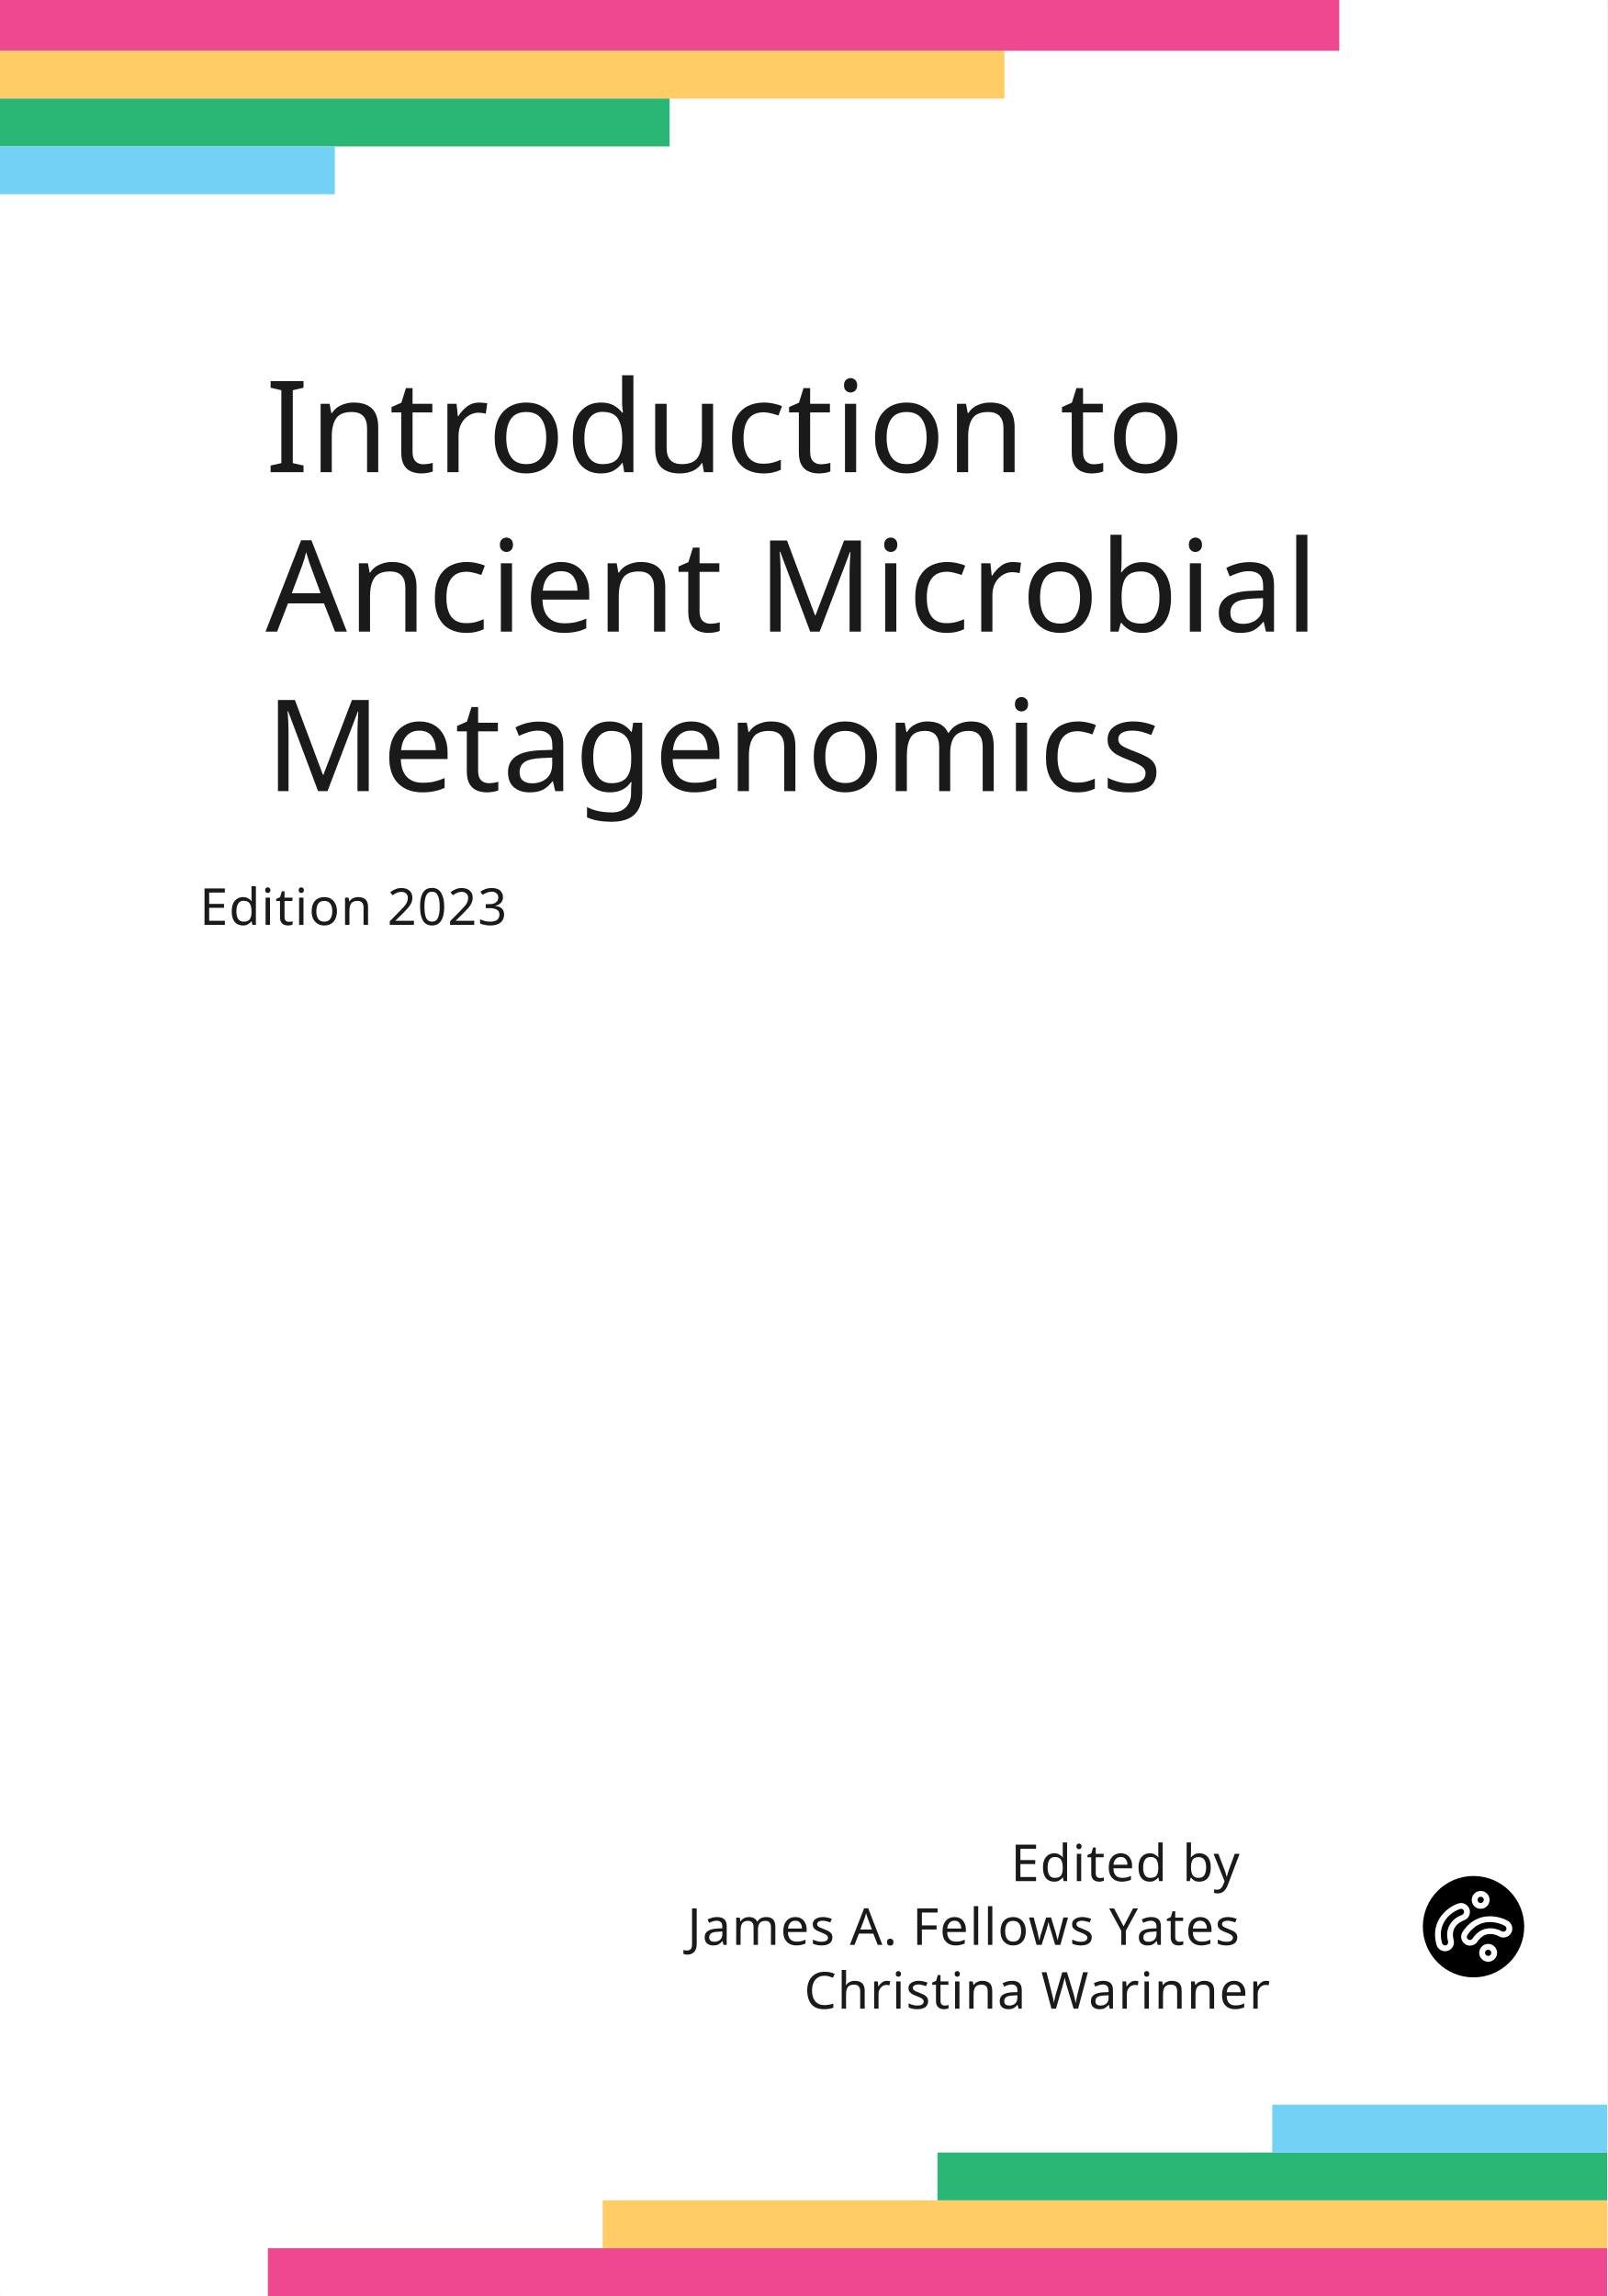
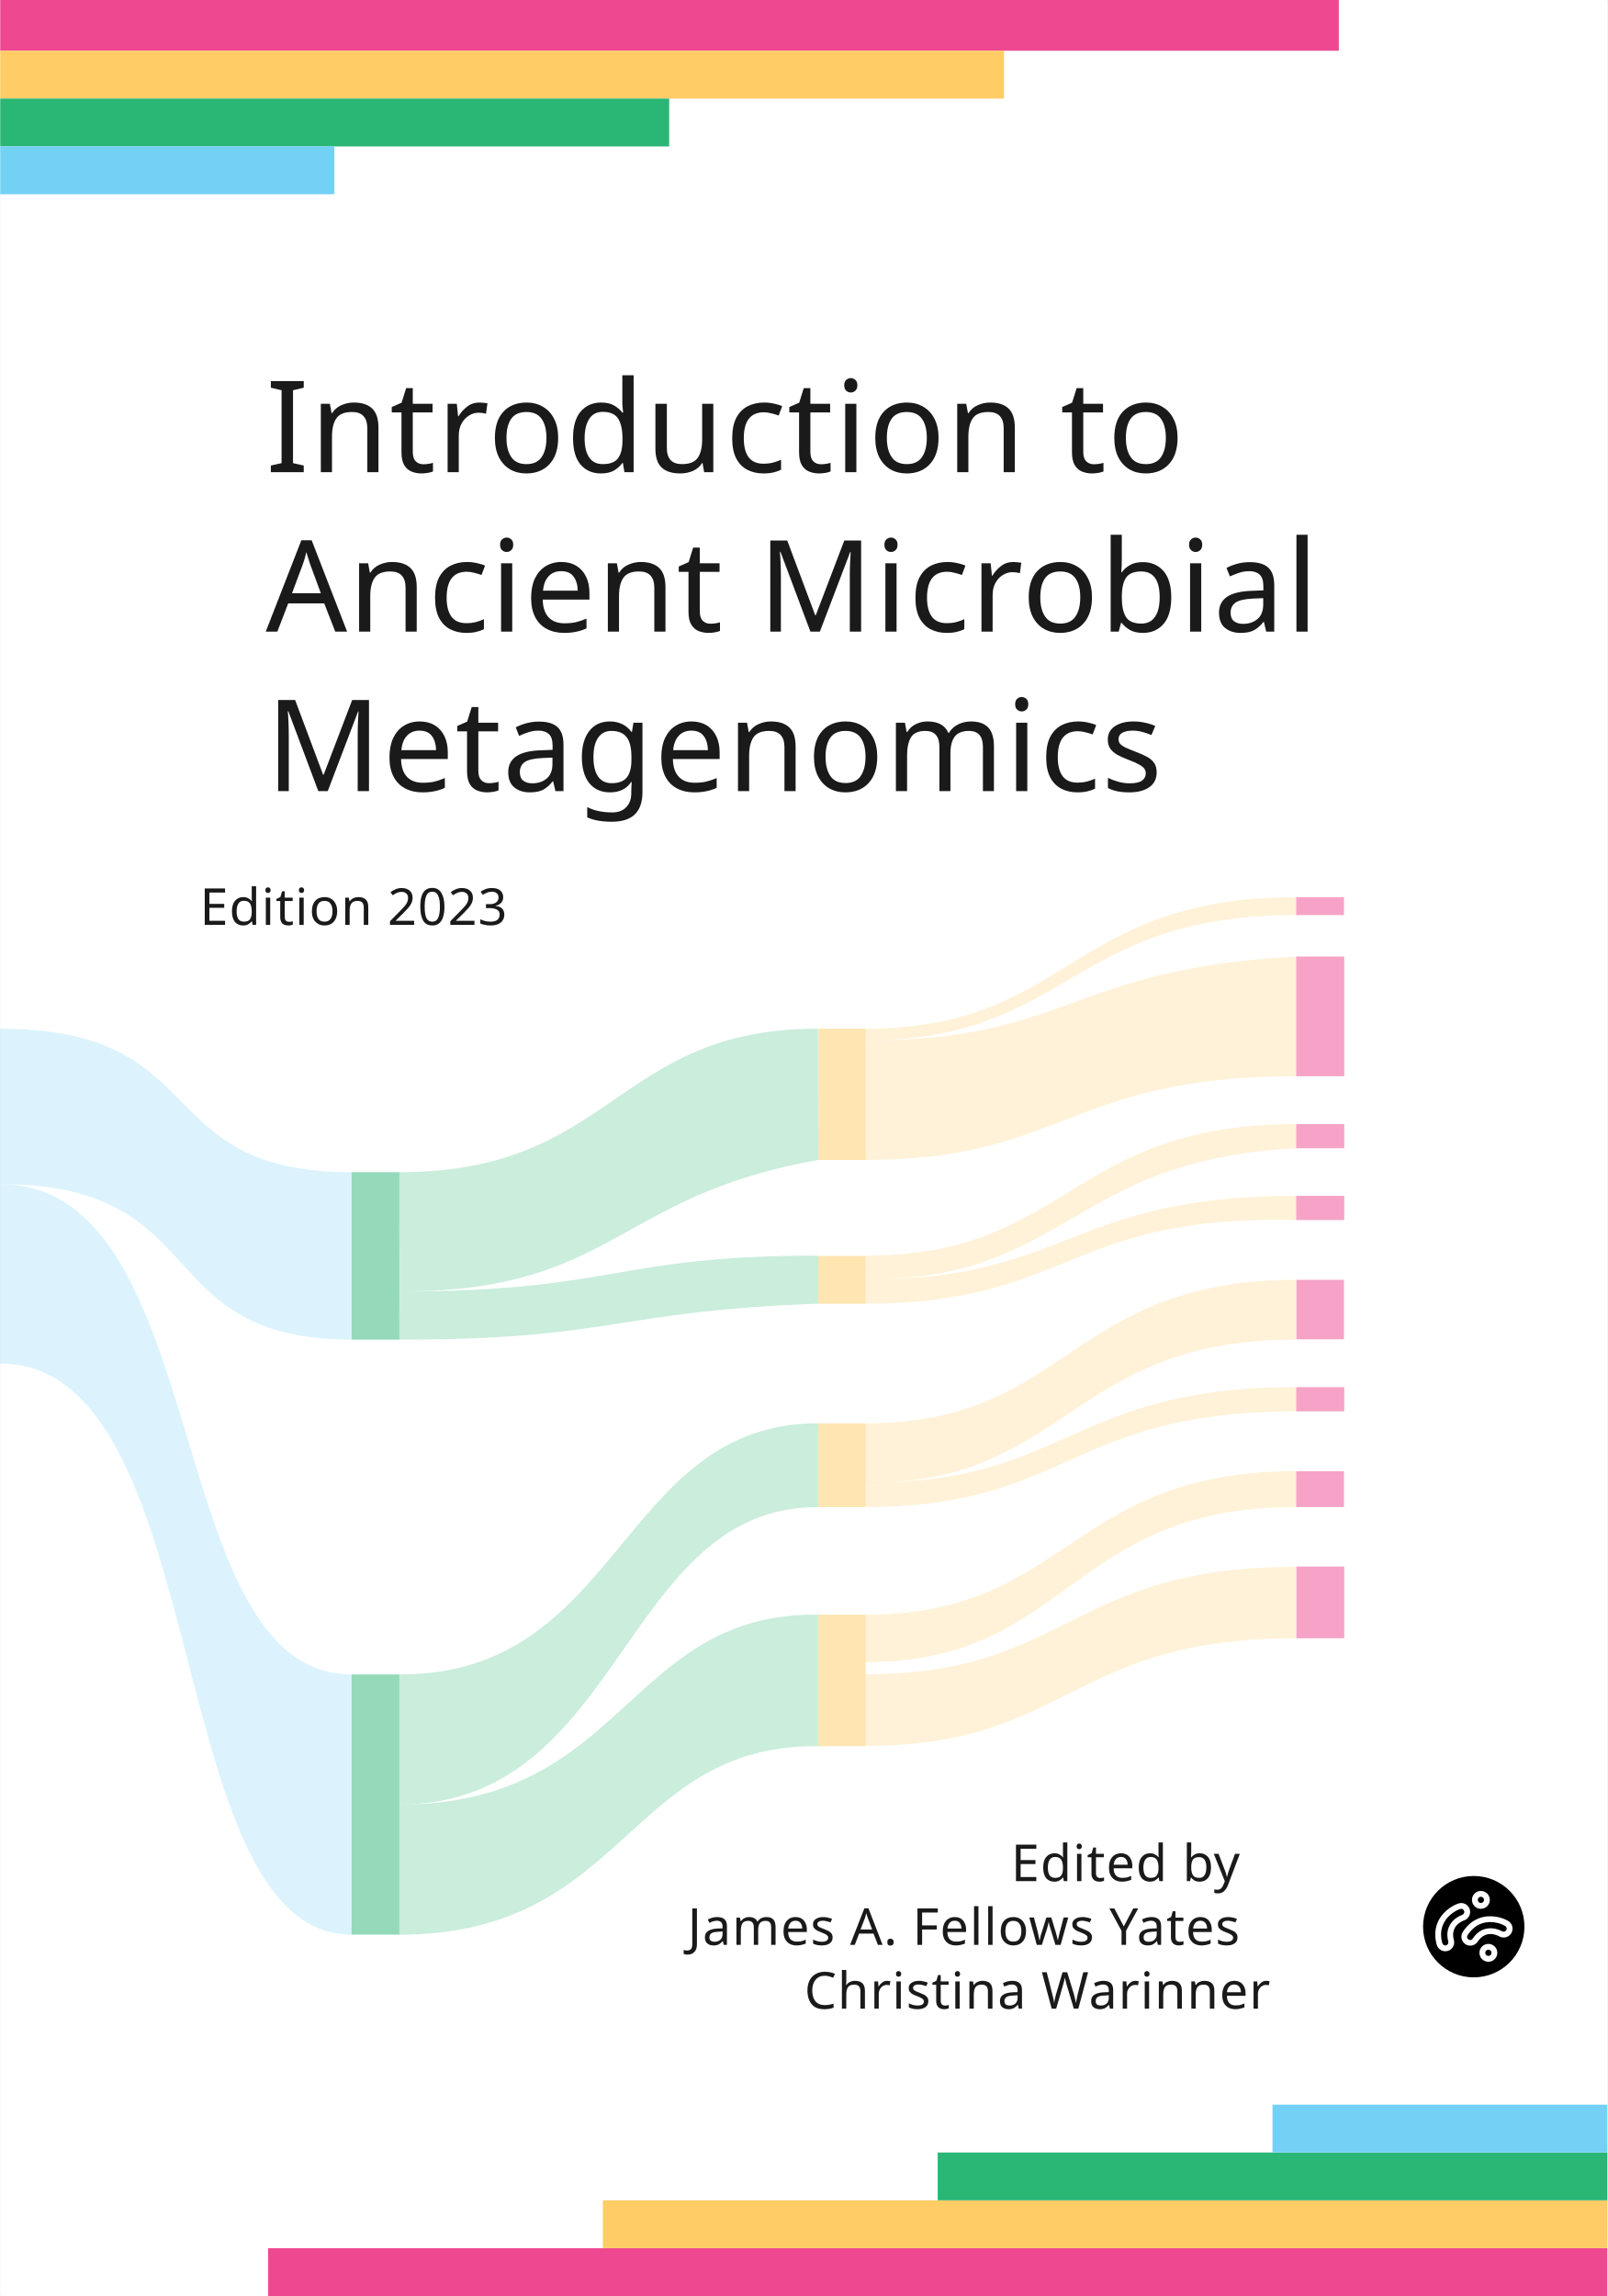
- <svg xmlns="http://www.w3.org/2000/svg" width="177.8mm" height="254mm" viewBox="0 0 177.8 254" version="1.1" id="svg1" xml:space="preserve">
-   <defs id="defs1" />
-   <g id="layer1" transform="translate(-197.9083)">
+ <svg xmlns="http://www.w3.org/2000/svg" width="177.825mm" height="254mm" viewBox="0 0 177.825 254" version="1.1" id="svg1">
+   <defs id="defs1">
+     <rect x="112.343" y="520" width="447.657" height="200" id="rect28" />
+     <rect x="112.343" y="159.023" width="447.657" height="612.134" id="rect23" />
+     <rect x="112.343" y="520" width="447.657" height="200" id="rect28-9" />
+   </defs>
+   <g id="layer1" transform="translate(-197.8833)">
    <rect style="fill:#ffffff;stroke:none;stroke-width:0.529;stroke-linecap:square;stroke-linejoin:round" id="rect1" width="177.8" height="254" x="197.908" y="0" ry="0.211" />
-     <rect style="fill:#ee4890;fill-opacity:1;stroke:none;stroke-width:0.529;stroke-linecap:square;stroke-linejoin:round" id="rect2" width="148.167" height="5.615" x="197.908" y="0" ry="0" />
-     <rect style="fill:#ffcc66;fill-opacity:1;stroke:none;stroke-width:0.529;stroke-linecap:square;stroke-linejoin:round" id="rect2-6" width="111.125" height="5.292" x="197.908" y="5.615" ry="0" />
-     <rect style="fill:#2ab675;fill-opacity:1;stroke:none;stroke-width:0.529;stroke-linecap:square;stroke-linejoin:round" id="rect2-6-2" width="74.083" height="5.292" x="197.908" y="10.907" ry="0" />
-     <rect style="fill:#74d1f6;fill-opacity:1;stroke:none;stroke-width:0.529;stroke-linecap:square;stroke-linejoin:round" id="rect2-6-2-3" width="37.042" height="5.292" x="197.908" y="16.198" ry="0" />
+     <rect style="fill:#ee4890;fill-opacity:1;stroke:none;stroke-width:0.529;stroke-linecap:square;stroke-linejoin:round" id="rect2" width="148.094" height="5.615" x="197.908" y="0" ry="0" />
+     <rect style="fill:#ffcc66;fill-opacity:1;stroke:none;stroke-width:0.529;stroke-linecap:square;stroke-linejoin:round" id="rect2-6" width="111.052" height="5.292" x="197.908" y="5.615" ry="0" />
+     <rect style="fill:#2ab675;fill-opacity:1;stroke:none;stroke-width:0.529;stroke-linecap:square;stroke-linejoin:round" id="rect2-6-2" width="74.011" height="5.292" x="197.908" y="10.907" ry="0" />
+     <rect style="fill:#74d1f6;fill-opacity:1;stroke:none;stroke-width:0.529;stroke-linecap:square;stroke-linejoin:round" id="rect2-6-2-3" width="36.969" height="5.292" x="197.908" y="16.198" ry="0" />
    <text xml:space="preserve" style="font-size:14.111px;line-height:normal;font-family:'Albert Sans';-inkscape-font-specification:'Albert Sans';text-align:end;text-decoration-color:#000000;letter-spacing:0.106px;text-anchor:end;fill:#1a1a1a;fill-opacity:1;stroke:none;stroke-width:0.529;stroke-linecap:square;stroke-linejoin:round" x="227.285" y="52.235" id="text4">
      <tspan style="font-size:14.111px;text-align:start;text-anchor:start;stroke-width:0.529" x="227.285" y="52.235" id="tspan12">Introduction to </tspan>
      <tspan style="font-size:14.111px;text-align:start;text-anchor:start;stroke-width:0.529" x="227.285" y="69.874" id="tspan16">Ancient Microbial</tspan>
      <tspan style="font-size:14.111px;text-align:start;text-anchor:start;stroke-width:0.529" x="227.285" y="87.513" id="tspan15">Metagenomics</tspan>
    </text>
    <text xml:space="preserve" style="font-size:5.644px;line-height:normal;font-family:'Albert Sans';-inkscape-font-specification:'Albert Sans';text-align:start;text-decoration-color:#000000;letter-spacing:0.106px;text-anchor:start;fill:#1a1a1a;fill-opacity:1;stroke:none;stroke-width:0.529;stroke-linecap:square;stroke-linejoin:round" x="345.962" y="201.044" id="text8">
      <tspan style="font-style:italic;font-size:5.644px;text-align:end;text-anchor:end;stroke-width:0.529" x="345.962" y="201.044" id="tspan18" />
      <tspan style="font-size:5.644px;text-align:end;text-anchor:end;stroke-width:0.529" x="345.962" y="208.099" id="tspan17">Edited by</tspan>
      <tspan style="font-size:5.644px;text-align:end;text-anchor:end;stroke-width:0.529" x="345.962" y="215.155" id="tspan11">James A. Fellows Yates</tspan>
      <tspan style="font-size:5.644px;text-align:end;text-anchor:end;stroke-width:0.529" x="347.754" y="222.21" id="tspan10">Christina Warinner </tspan>
-     </text>
-     <text xml:space="preserve" style="font-size:5.644px;line-height:normal;font-family:'Albert Sans';-inkscape-font-specification:'Albert Sans';text-align:start;text-decoration-color:#000000;letter-spacing:0.106px;text-anchor:start;fill:#1a1a1a;fill-opacity:1;stroke:none;stroke-width:0.529;stroke-linecap:square;stroke-linejoin:round" x="261.658" y="102.319" id="text8-9">
-       <tspan style="font-size:5.644px;text-align:end;text-anchor:end;stroke-width:0.529" x="261.764" y="102.319" id="tspan10-8">Edition 2023</tspan>
    </text>
    <g id="g8" transform="matrix(0.07533679,0,0,0.07533679,355.2822,207.4924)">
      <path class="cls-1" d="M 84.72,26.45 A 12.13,12.13 0 1 0 96.85,38.58 12.14,12.14 0 0 0 84.72,26.45 Z m 0,16.39 A 4.26,4.26 0 1 1 89,38.58 4.26,4.26 0 0 1 84.72,42.84 Z" id="path1" style="fill:#ffffff" />
      <path class="cls-1" d="M 94.89,98.34 A 12.13,12.13 0 1 0 107,110.47 12.15,12.15 0 0 0 94.89,98.34 Z m 0,16.39 a 4.26,4.26 0 1 1 4.25,-4.26 4.26,4.26 0 0 1 -4.25,4.26 z" id="path2" style="fill:#ffffff" />
      <path class="cls-1" d="M 69.43,51 A 12.11,12.11 0 0 0 54.09,43.44 c -10,3.41 -23.59,12.76 -28.95,27.92 -3,8.55 -3.18,18 -0.45,28 A 12.14,12.14 0 0 0 36.36,108.28 12.09,12.09 0 0 0 48,93.05 C 42.85,74.13 58.7,67.49 61.91,66.36 A 12.13,12.13 0 0 0 69.43,51 Z M 59.34,58.93 C 49.59,62.36 34.63,73.85 40.43,95.12 a 4.21,4.21 0 0 1 -0.41,3.2 4.17,4.17 0 0 1 -2.55,2 4.22,4.22 0 0 1 -5.18,-3 C 30,88.88 30.08,81 32.56,74 v 0 C 37,61.53 48.29,53.78 56.63,50.94 a 4.223,4.223 0 1 1 2.71,8 z" id="path3" style="fill:#ffffff" />
      <path class="cls-1" d="M 121.57,67.06 C 112.4,61.81 96.4,57.8 81.48,63.8 73.07,67.18 65.9,73.29 60.18,82 a 12.12,12.12 0 0 0 3.44,16.75 12.09,12.09 0 0 0 16.75,-3.44 c 10.79,-16.38 26.25,-8.87 29.22,-7.21 a 12.093,12.093 0 0 0 12,-21 z m -2.35,12.58 a 4.26,4.26 0 0 1 -5.77,1.57 c -9,-5 -27.53,-8.67 -39.66,9.74 a 4.11,4.11 0 0 1 -2.66,1.8 4.21,4.21 0 0 1 -4.37,-6.44 C 71.58,79 77.52,73.87 84.42,71.1 a 35,35 0 0 1 13.08,-2.45 42,42 0 0 1 20.15,5.24 4.22,4.22 0 0 1 1.57,5.75 z" id="path4" style="fill:#ffffff" />
      <circle cx="75" cy="75" r="74.44" id="circle4" />
      <path class="cls-1" d="M 85.5,22.54 A 13.12,13.12 0 1 0 98.61,35.66 13.13,13.13 0 0 0 85.5,22.54 Z m 0,17.72 a 4.6,4.6 0 1 1 4.6,-4.6 4.61,4.61 0 0 1 -4.6,4.6 z" id="path5" style="fill:#ffffff" />
      <path class="cls-1" d="m 96.48,100.27 a 13.12,13.12 0 1 0 13.12,13.12 13.13,13.13 0 0 0 -13.12,-13.12 z m 0,17.72 a 4.6,4.6 0 1 1 4.61,-4.6 4.61,4.61 0 0 1 -4.61,4.61 z" id="path6" style="fill:#ffffff" />
      <path class="cls-1" d="M 69,49.13 A 13.09,13.09 0 0 0 52.38,41 C 41.56,44.68 26.87,54.8 21.07,71.19 17.8,80.43 17.64,90.62 20.59,101.46 a 13.07,13.07 0 0 0 16.05,9.18 13.09,13.09 0 0 0 9.18,-16 C 40.24,74.19 57.39,67.01 60.82,65.79 A 13.13,13.13 0 0 0 69,49.13 Z M 58.05,57.66 C 47.51,61.38 31.34,73.8 37.6,96.8 a 4.56,4.56 0 0 1 -3.2,5.59 4.57,4.57 0 0 1 -5.59,-3.21 C 26.32,90 26.41,81.57 29.1,74 v 0 c 4.78,-13.52 17,-21.9 26,-25 a 4.67,4.67 0 0 1 1.47,-0.24 4.59,4.59 0 0 1 2,0.47 4.54,4.54 0 0 1 2.3,2.62 4.59,4.59 0 0 1 -2.82,5.81 z" id="path7" style="fill:#ffffff" />
      <path class="cls-1" d="m 125.34,66.45 c -9.92,-5.68 -27.22,-10 -43.35,-3.53 -9.1,3.66 -16.85,10.27 -23,19.66 a 13.09,13.09 0 0 0 3.72,18.1 13,13 0 0 0 7.17,2.17 12.59,12.59 0 0 0 2.66,-0.28 12.9,12.9 0 0 0 8.25,-5.57 c 11.67,-17.7 28.38,-9.59 31.6,-7.79 a 13.088,13.088 0 0 0 13,-22.72 z m -2.55,13.61 a 4.59,4.59 0 0 1 -6.23,1.69 C 106.8,76.3 86.79,72.38 73.68,92.28 a 4.56,4.56 0 1 1 -7.61,-5 c 5.21,-7.91 11.64,-13.44 19.1,-16.44 a 37.81,37.81 0 0 1 14.14,-2.65 45.25,45.25 0 0 1 21.79,5.67 4.56,4.56 0 0 1 1.69,6.2 z" id="path8" style="fill:#ffffff" />
    </g>
    <rect style="fill:#ee4890;fill-opacity:1;stroke:none;stroke-width:0.529;stroke-linecap:square;stroke-linejoin:round" id="rect2-4" width="148.167" height="5.292" x="-375.708" y="-254" ry="0" transform="scale(-1)" />
    <rect style="fill:#ffcc66;fill-opacity:1;stroke:none;stroke-width:0.529;stroke-linecap:square;stroke-linejoin:round" id="rect2-6-5" width="111.125" height="5.292" x="-375.708" y="-248.708" ry="0" transform="scale(-1)" />
    <rect style="fill:#2ab675;fill-opacity:1;stroke:none;stroke-width:0.529;stroke-linecap:square;stroke-linejoin:round" id="rect2-6-2-0" width="74.083" height="5.292" x="-375.708" y="-243.417" ry="0" transform="scale(-1)" />
    <rect style="fill:#74d1f6;fill-opacity:1;stroke:none;stroke-width:0.529;stroke-linecap:square;stroke-linejoin:round" id="rect2-6-2-3-3" width="37.042" height="5.292" x="-375.708" y="-238.125" ry="0" transform="scale(-1)" />
+     <text xml:space="preserve" style="font-size:4.233px;line-height:normal;font-family:'Albert Sans';-inkscape-font-specification:'Albert Sans';text-align:justify;text-decoration-color:#000000;letter-spacing:0.106px;text-anchor:start;fill:#1a1a1a;fill-opacity:1;stroke:none;stroke-width:0.265;stroke-linecap:square;stroke-linejoin:round;stroke-dasharray:none" x="219.06" y="135.541" id="text26">
+       <tspan id="tspan26" style="stroke-width:0.265" x="219.06" y="135.541" />
+     </text>
+     <text xml:space="preserve" style="font-size:5.644px;line-height:normal;font-family:'Albert Sans';-inkscape-font-specification:'Albert Sans';text-align:start;text-decoration-color:#000000;letter-spacing:0.106px;text-anchor:start;fill:#1a1a1a;fill-opacity:1;stroke:none;stroke-width:0.529;stroke-linecap:square;stroke-linejoin:round" x="261.658" y="102.319" id="text8-9">
+       <tspan style="font-size:5.644px;text-align:end;text-anchor:end;stroke-width:0.529" x="261.764" y="102.319" id="tspan10-8">Edition 2023</tspan>
+     </text>
+     <rect style="opacity:0.5;fill:#2ab675;fill-opacity:1;stroke:none;stroke-width:0.529;stroke-linecap:square;stroke-linejoin:round" id="rect2-6-2-3-3-5-7" width="18.521" height="5.292" x="-148.198" y="236.777" ry="0" transform="rotate(-90)" />
+     <rect style="opacity:0.5;fill:#2ab675;fill-opacity:1;stroke:none;stroke-width:0.529;stroke-linecap:square;stroke-linejoin:round" id="rect2-6-2-3-3-5-7-9" width="28.787" height="5.292" x="-214.026" y="236.777" ry="0" transform="rotate(-90)" />
+     <rect style="opacity:0.5;fill:#ffcc66;fill-opacity:1;stroke:none;stroke-width:0.529;stroke-linecap:square;stroke-linejoin:round" id="rect2-6-2-3-3-5-7-2" width="14.521" height="5.267" x="-128.323" y="288.396" ry="0" transform="rotate(-90)" />
+     <rect style="opacity:0.5;fill:#ffcc66;fill-opacity:1;stroke:none;stroke-width:0.529;stroke-linecap:square;stroke-linejoin:round" id="rect2-6-2-3-3-5-7-2-4" width="5.292" height="5.292" x="-144.229" y="288.371" ry="0" transform="rotate(-90)" />
+     <rect style="opacity:0.5;fill:#ffcc66;fill-opacity:1;stroke:none;stroke-width:0.529;stroke-linecap:square;stroke-linejoin:round" id="rect2-6-2-3-3-5-7-2-4-5" width="9.26" height="5.292" x="-166.719" y="288.371" ry="0" transform="rotate(-90)" />
+     <rect style="opacity:0.5;fill:#ffcc66;fill-opacity:1;stroke:none;stroke-width:0.529;stroke-linecap:square;stroke-linejoin:round" id="rect2-6-2-3-3-5-7-2-4-5-1-5" width="14.552" height="5.292" x="-193.177" y="288.371" ry="0" transform="rotate(-90)" />
+     <path style="opacity:0.25;fill:#2ab675;fill-opacity:1;stroke:none;stroke-width:1.058;stroke-opacity:1" d="m 242.069,199.633 c 25.135,0 25.13,-21.207 46.302,-21.008 -0.005,2.447 -0.005,11.708 1e-5,14.552 -21.172,-0.199 -21.167,20.849 -46.302,20.849 -2e-5,-2.646 0,-11.747 0,-14.393 z" id="path15" />
+     <rect style="opacity:0.5;fill:#ee4890;fill-opacity:1;stroke:none;stroke-width:0.529;stroke-linecap:square;stroke-linejoin:round" id="rect2-6-2-3-3-5-7-2-3" width="1.984" height="5.292" x="-101.234" y="341.287" ry="0" transform="rotate(-90)" />
+     <rect style="opacity:0.5;fill:#ee4890;fill-opacity:1;stroke:none;stroke-width:0.529;stroke-linecap:square;stroke-linejoin:round" id="rect2-6-2-3-3-5-7-2-3-2" width="13.245" height="5.317" x="-119.062" y="341.287" ry="0" transform="rotate(-90)" />
+     <rect style="opacity:0.5;fill:#ee4890;fill-opacity:1;stroke:none;stroke-width:0.529;stroke-linecap:square;stroke-linejoin:round" id="rect2-6-2-3-3-5-7-2-3-5" width="2.677" height="5.317" x="-127.031" y="341.287" ry="0" transform="rotate(-90)" />
+     <rect style="opacity:0.5;fill:#ee4890;fill-opacity:1;stroke:none;stroke-width:0.529;stroke-linecap:square;stroke-linejoin:round" id="rect2-6-2-3-3-5-7-2-3-2-5" width="2.677" height="5.317" x="-134.969" y="341.287" ry="0" transform="rotate(-90)" />
+     <rect style="opacity:0.5;fill:#ee4890;fill-opacity:1;stroke:none;stroke-width:0.529;stroke-linecap:square;stroke-linejoin:round" id="rect2-6-2-3-3-5-7-2-3-5-5" width="6.583" height="5.267" x="-148.167" y="341.312" ry="0" transform="rotate(-90)" />
+     <rect style="opacity:0.5;fill:#ee4890;fill-opacity:1;stroke:none;stroke-width:0.529;stroke-linecap:square;stroke-linejoin:round" id="rect2-6-2-3-3-5-7-2-3-2-5-6" width="2.677" height="5.317" x="-156.135" y="341.287" ry="0" transform="rotate(-90)" />
+     <rect style="opacity:0.5;fill:#ee4890;fill-opacity:1;stroke:none;stroke-width:0.529;stroke-linecap:square;stroke-linejoin:round" id="rect2-6-2-3-3-5-7-2-3-5-5-4" width="3.969" height="5.292" x="-166.719" y="341.287" ry="0" transform="rotate(-90)" />
+     <path style="opacity:0.25;fill:#ffcc66;fill-opacity:1;stroke:none;stroke-width:1.058;stroke-opacity:1" d="m 293.662,185.208 c 22.49,0 22.49,-11.875 47.625,-11.875 0,1.323 0,6.431 1e-5,7.906 -25.135,-10e-6 -25.135,11.906 -47.625,11.906 z" id="path22" />
+     <rect style="opacity:0.5;fill:#ee4890;fill-opacity:1;stroke:none;stroke-width:0.529;stroke-linecap:square;stroke-linejoin:round" id="rect2-6-2-3-3-5-7-2-3-2-5-6-5-2" width="7.938" height="5.292" x="-181.24" y="341.312" ry="0" transform="rotate(-90)" />
+     <path style="opacity:0.25;fill:#74d1f6;fill-opacity:1;stroke:none;stroke-width:1.058" d="m 197.883,113.802 c 23.812,0 16.404,15.875 38.894,15.875 1e-5,5.292 1e-5,14.552 0,18.521 -22.49,0 -15.081,-17.198 -38.894,-17.198 z" id="path10" />
+     <path style="opacity:0.25;fill:#74d1f6;fill-opacity:1;stroke:none;stroke-width:1.058" d="m 197.883,131 c 23.812,-1e-5 17.727,54.24 38.894,54.24 1e-5,3.969 1.1e-4,23.495 1e-4,28.787 -21.167,1e-5 -15.081,-63.183 -38.894,-63.183 z" id="path11" />
+     <path style="opacity:0.25;fill:#2ab675;fill-opacity:1;stroke:none;stroke-width:1.058;stroke-opacity:1" d="m 242.069,129.677 c 23.812,0 23.812,-15.875 46.302,-15.875 -1e-5,2.646 0.025,10.552 0.025,14.521 -22.49,3.969 -22.49,14.552 -46.302,14.552 z" id="path12" />
+     <path style="opacity:0.25;fill:#2ab675;fill-opacity:1;stroke:none;stroke-width:1.058;stroke-opacity:1" d="m 242.094,142.875 c 23.812,0 23.812,-3.969 46.302,-3.969 -1e-5,2.117 -0.025,2.148 -0.025,5.323 -22.49,0.794 -22.49,3.969 -46.302,3.969 z" id="path13" />
+     <path style="opacity:0.25;fill:#2ab675;fill-opacity:1;stroke:none;stroke-width:1.058;stroke-opacity:1" d="m 242.069,185.239 c 24.619,0.116 24.342,-27.781 46.302,-27.781 0,1.587 0,6.879 1e-5,9.26 -21.696,0 -21.518,32.871 -46.302,32.914 z" id="path14" />
+     <path style="opacity:0.25;fill:#ffcc66;fill-opacity:1;stroke:none;stroke-width:1.058;stroke-opacity:1" d="m 293.687,115.094 c 22.49,0 22.465,-13.859 47.6,-13.859 -1e-5,-1.323 -1e-5,-0.661 0,-1.984 -25.135,10e-7 -25.135,14.552 -47.625,14.552 -1e-5,1.323 0.025,-0.031 0.025,1.292 z" id="path16" />
+     <path style="opacity:0.25;fill:#ffcc66;fill-opacity:1;stroke:none;stroke-width:1.058;stroke-opacity:1" d="m 293.662,128.323 c 21.874,0 22.49,-9.26 47.625,-9.26 -1e-5,-1.323 -1e-5,-11.922 0,-13.245 -25.135,1.323 -25.11,9.276 -47.6,9.276 z" id="path17" />
+     <path style="opacity:0.25;fill:#ffcc66;fill-opacity:1;stroke:none;stroke-width:1.058;stroke-opacity:1" d="m 293.687,141.552 c 22.49,0 22.465,-13.198 47.6,-14.521 -1e-5,-1.323 0.025,-1.354 0.025,-2.677 -25.135,0 -25.135,14.552 -47.625,14.552 -10e-6,1.922 0,1.323 0,2.646 z" id="path18" />
+     <path style="opacity:0.25;fill:#ffcc66;fill-opacity:1;stroke:none;stroke-width:1.058;stroke-opacity:1" d="m 293.687,141.552 c 22.49,0 22.49,-9.26 47.625,-9.26 -1e-5,1.323 -0.025,1.354 -0.025,2.677 -25.135,-0.623 -25.135,9.26 -47.625,9.26 -10e-6,-1.323 0.025,-1.354 0.025,-2.677 z" id="path19" />
+     <path style="opacity:0.25;fill:#ffcc66;fill-opacity:1;stroke:none;stroke-width:1.058;stroke-opacity:1" d="m 293.662,157.458 c 22.49,1e-5 22.49,-15.875 47.625,-15.875 0,1.984 -1e-5,5.292 0,6.615 -25.135,1e-5 -25.135,15.875 -47.625,15.875 -1e-5,-1.323 -1e-5,-5.292 0,-6.615 z" id="path20" />
+     <path style="opacity:0.25;fill:#ffcc66;fill-opacity:1;stroke:none;stroke-width:1.058;stroke-opacity:1" d="m 293.662,166.719 c 22.49,0 22.49,-10.583 47.625,-10.583 -1e-5,-1.323 0.025,-0.693 0.025,-2.677 -25.135,0 -25.135,10.583 -47.625,10.583 -10e-6,1.323 -0.025,1.354 -0.025,2.677 z" id="path21" />
+     <path style="opacity:0.25;fill:#ffcc66;fill-opacity:1;stroke:none;stroke-width:1.058;stroke-opacity:1" d="m 293.662,178.625 c 22.49,0 22.49,-15.875 47.625,-15.875 v 3.969 c -25.135,0 -25.135,17.167 -47.625,17.167 z" id="path22-0" />
  </g>
</svg>
